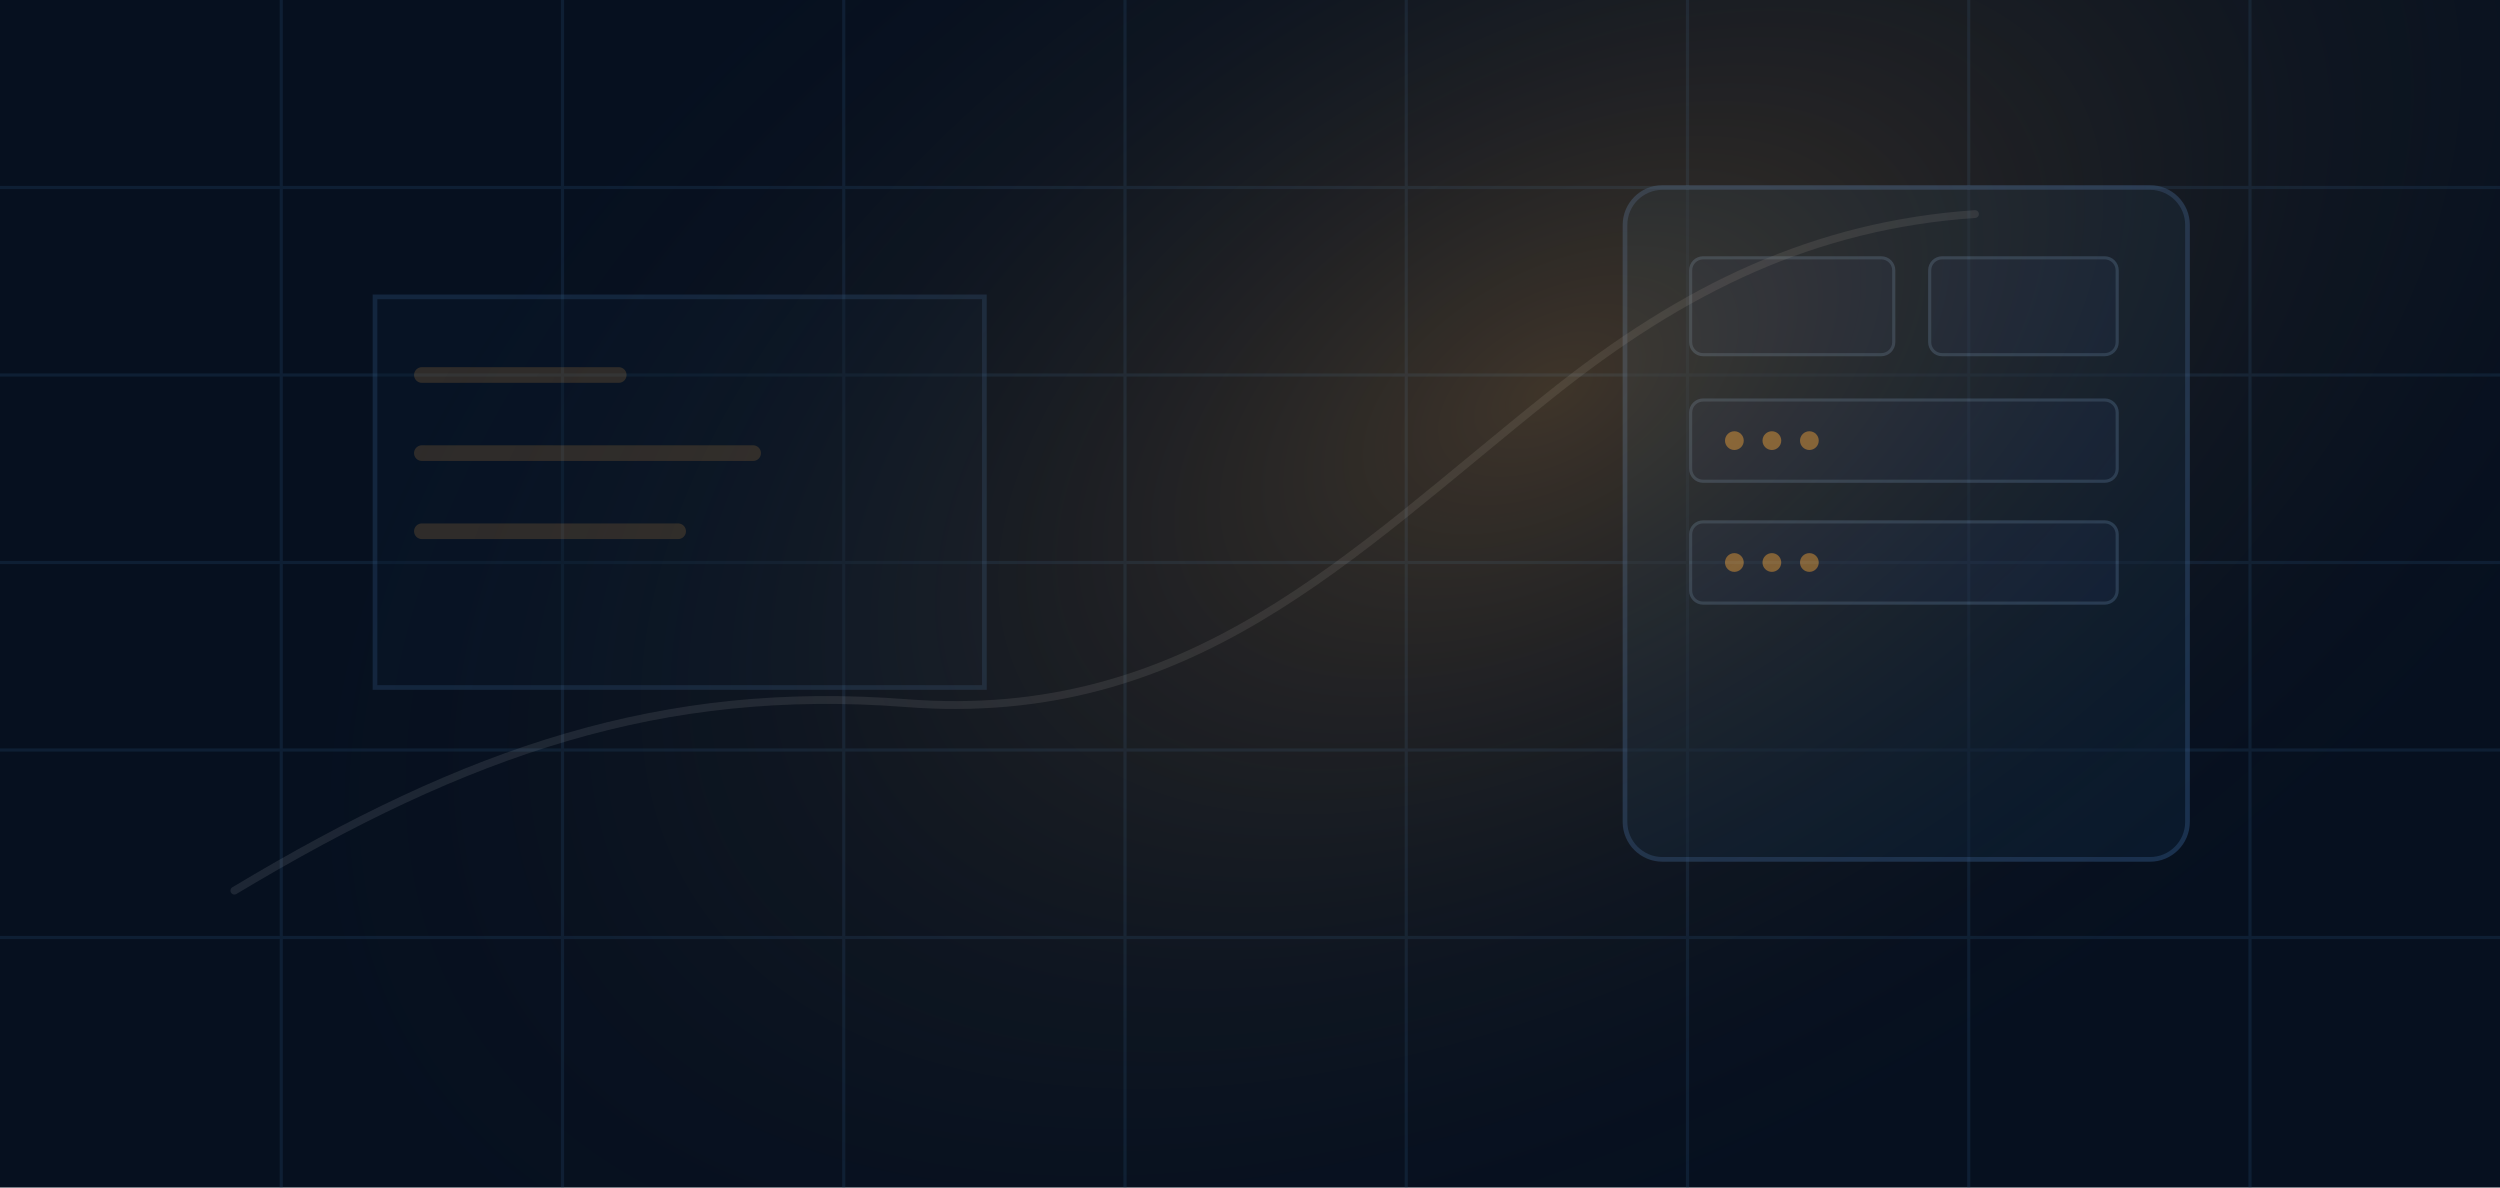
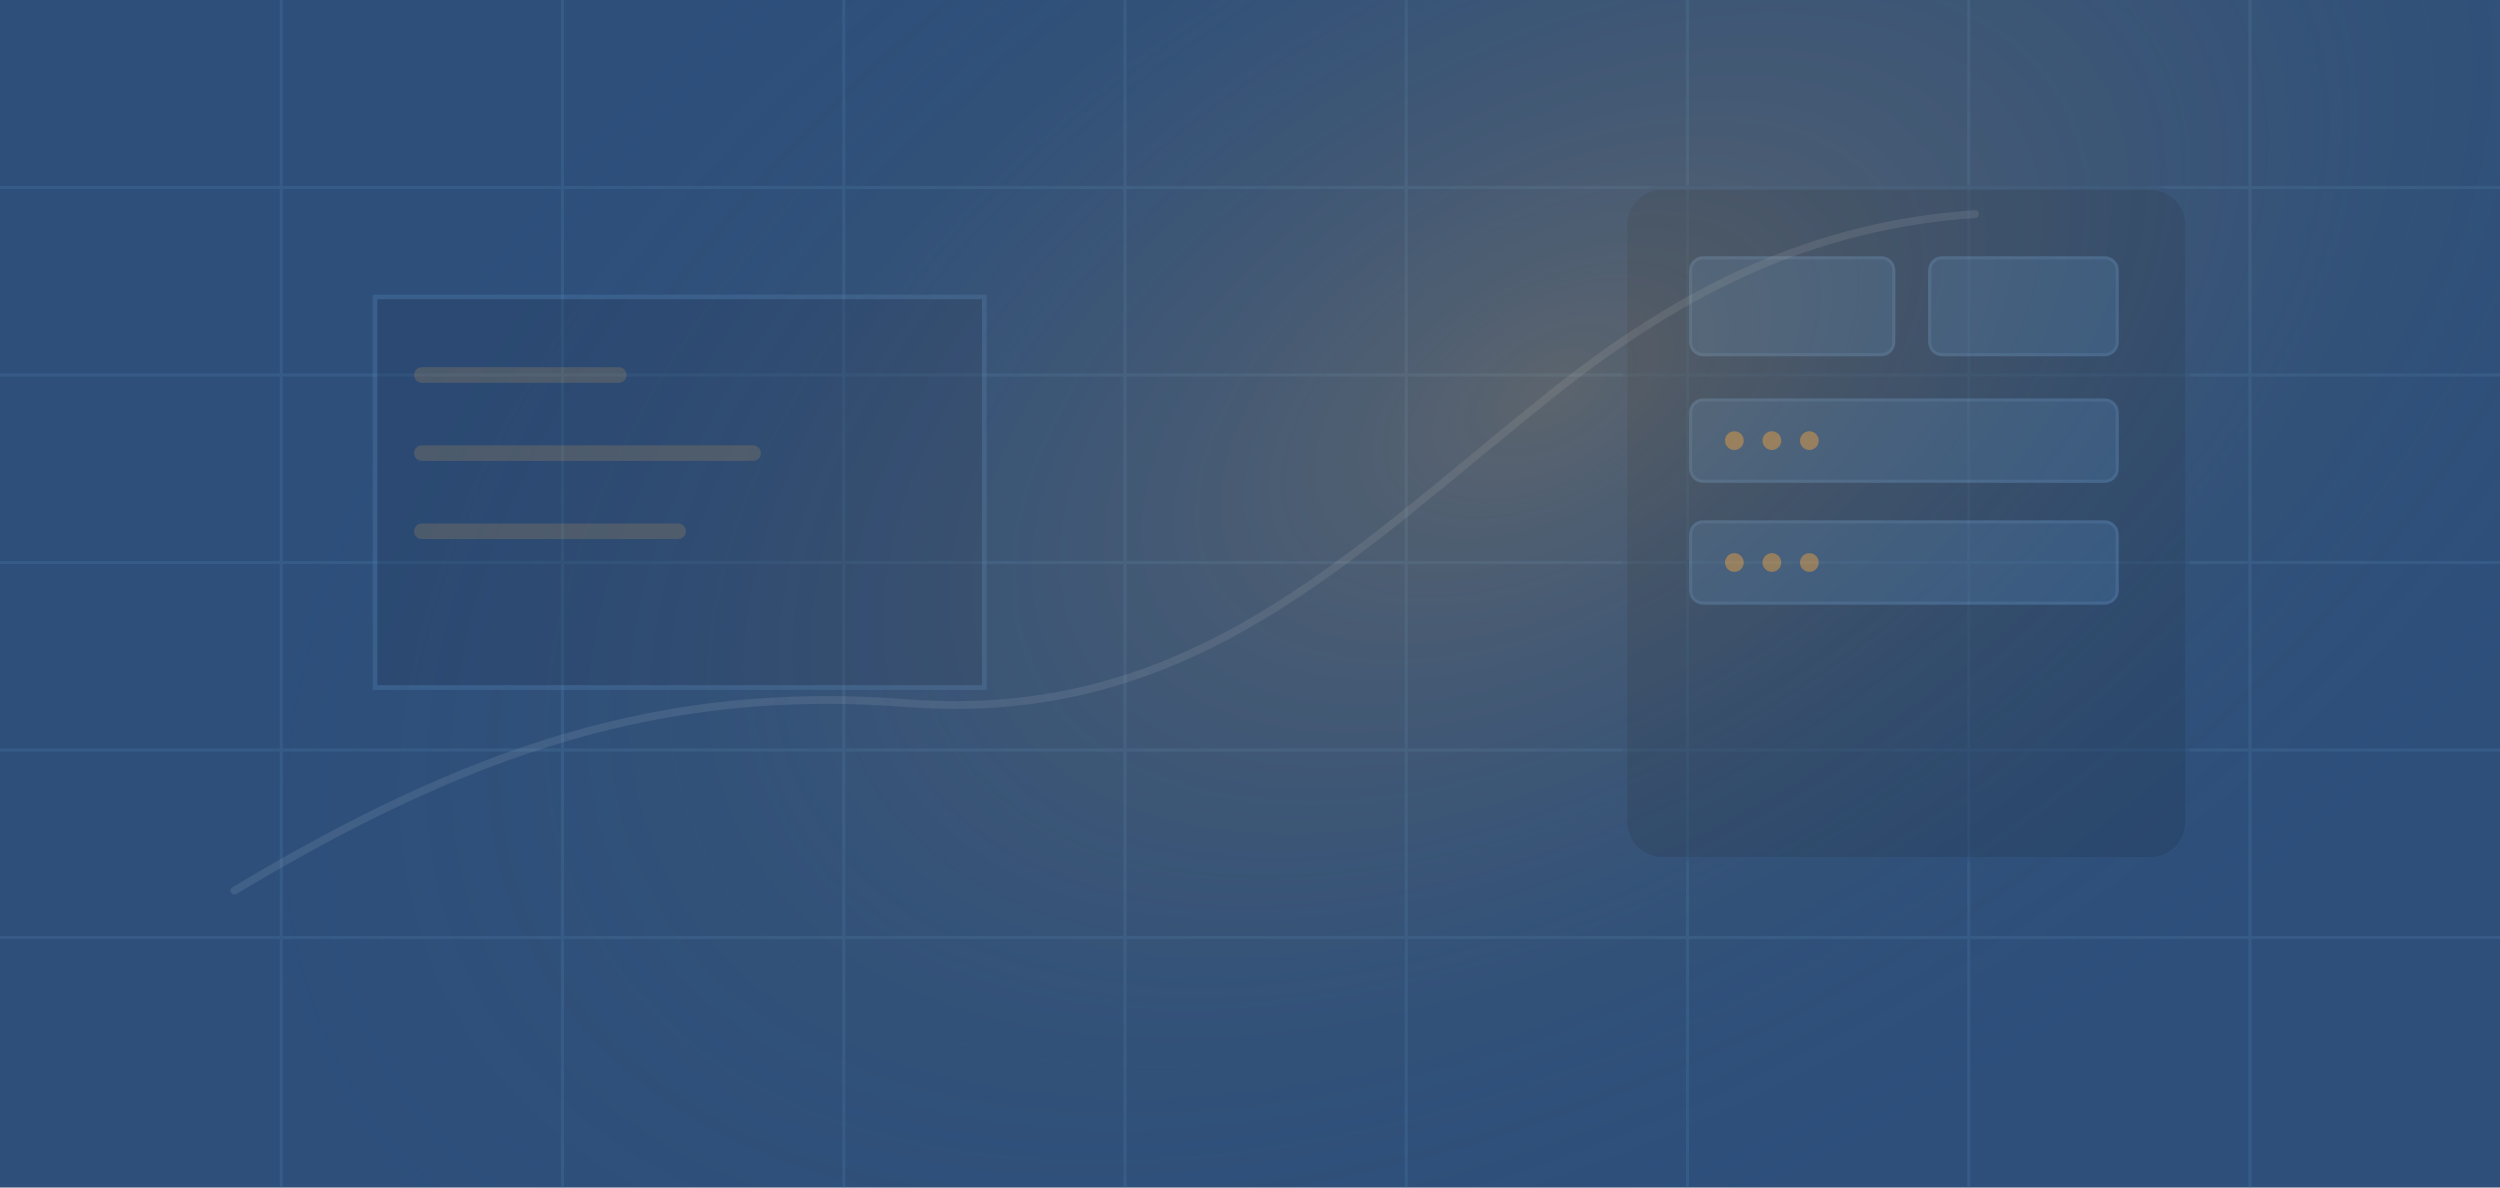
<svg xmlns="http://www.w3.org/2000/svg" width="1600" height="760" viewBox="0 0 1600 760" fill="none">
-   <rect width="1600" height="760" fill="#06101F" />
-   <g opacity="0.26" stroke="#26486F" stroke-width="2">
+   <rect width="1600" height="760" fill="#2D4F7A" />
+   <g opacity="0.26" stroke="#4D7BAA" stroke-width="2">
    <path d="M0 120h1600M0 240h1600M0 360h1600M0 480h1600M0 600h1600" />
    <path d="M180 0v760M360 0v760M540 0v760M720 0v760M900 0v760M1080 0v760M1260 0v760M1440 0v760" />
  </g>
  <g opacity="0.52">
-     <rect x="1040" y="120" width="360" height="430" rx="24" fill="#0B2038" stroke="#2D4F7A" stroke-width="3" />
-     <rect x="1082" y="165" width="130" height="62" rx="8" fill="#12284A" stroke="#406288" stroke-width="2" />
-     <rect x="1235" y="165" width="120" height="62" rx="8" fill="#12284A" stroke="#406288" stroke-width="2" />
-     <rect x="1082" y="256" width="273" height="52" rx="8" fill="#12284A" stroke="#406288" stroke-width="2" />
-     <rect x="1082" y="334" width="273" height="52" rx="8" fill="#12284A" stroke="#406288" stroke-width="2" />
+     <rect x="1040" y="120" width="360" height="430" rx="24" fill="#253F62" stroke="#2D4F7A" stroke-width="3" />
+     <rect x="1082" y="165" width="130" height="62" rx="8" fill="#355F8E" stroke="#4D7BAA" stroke-width="2" />
+     <rect x="1235" y="165" width="120" height="62" rx="8" fill="#355F8E" stroke="#4D7BAA" stroke-width="2" />
+     <rect x="1082" y="256" width="273" height="52" rx="8" fill="#355F8E" stroke="#4D7BAA" stroke-width="2" />
+     <rect x="1082" y="334" width="273" height="52" rx="8" fill="#355F8E" stroke="#4D7BAA" stroke-width="2" />
    <g fill="#E8A44A">
      <circle cx="1110" cy="282" r="6" />
      <circle cx="1134" cy="282" r="6" />
      <circle cx="1158" cy="282" r="6" />
      <circle cx="1110" cy="360" r="6" />
      <circle cx="1134" cy="360" r="6" />
      <circle cx="1158" cy="360" r="6" />
    </g>
    <path d="M150 570c150-90 274-132 430-120 182 14 284-95 412-197 86-69 170-109 272-116" stroke="white" stroke-opacity="0.18" stroke-width="5" stroke-linecap="round" />
-     <path d="M240 190h390v250H240z" fill="#08182B" stroke="#294B72" stroke-width="3" opacity="0.7" />
+     <path d="M240 190h390v250H240z" fill="#253F62" stroke="#4D7BAA" stroke-width="3" opacity="0.7" />
    <path d="M270 240h126M270 290h212M270 340h164" stroke="#E8A44A" stroke-opacity="0.35" stroke-width="10" stroke-linecap="round" />
  </g>
  <radialGradient id="g" cx="0" cy="0" r="1" gradientUnits="userSpaceOnUse" gradientTransform="translate(990 250) rotate(150) scale(900 520)">
    <stop stop-color="#E8A44A" stop-opacity="0.25" />
-     <stop offset="1" stop-color="#06101F" stop-opacity="0" />
+     <stop offset="1" stop-color="#2D4F7A" stop-opacity="0" />
  </radialGradient>
  <rect width="1600" height="760" fill="url(#g)" />
</svg>
